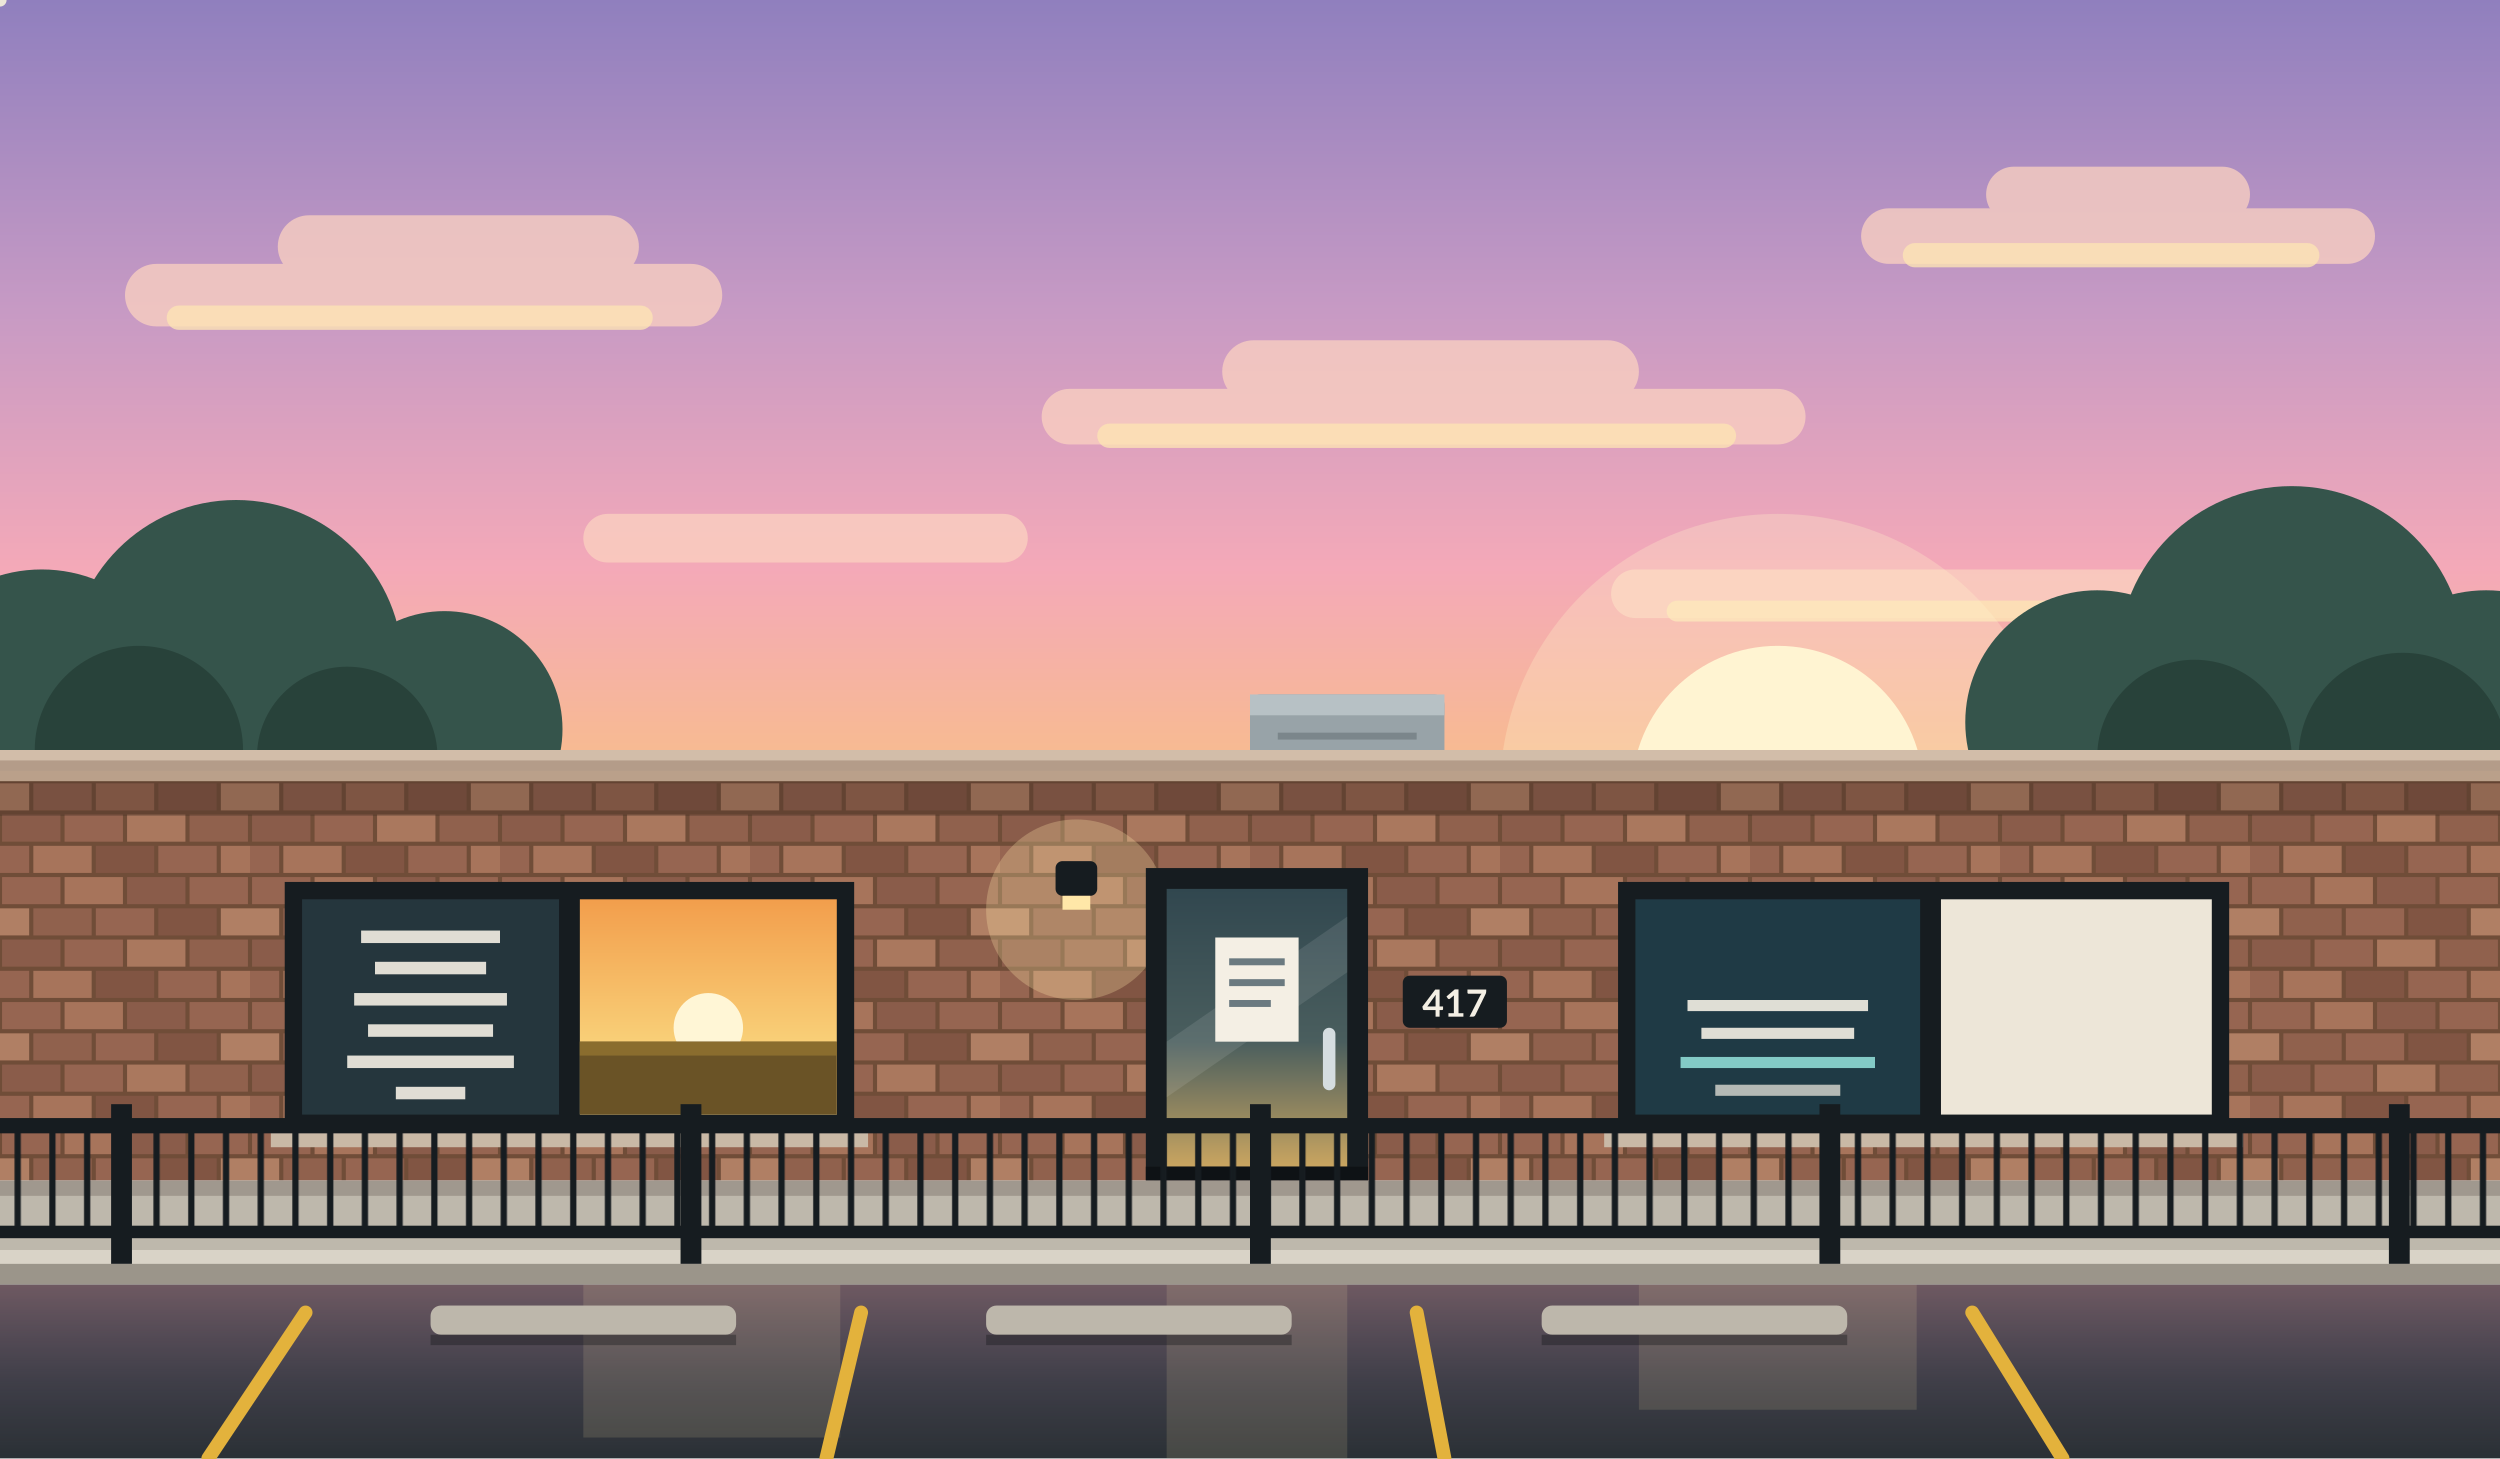
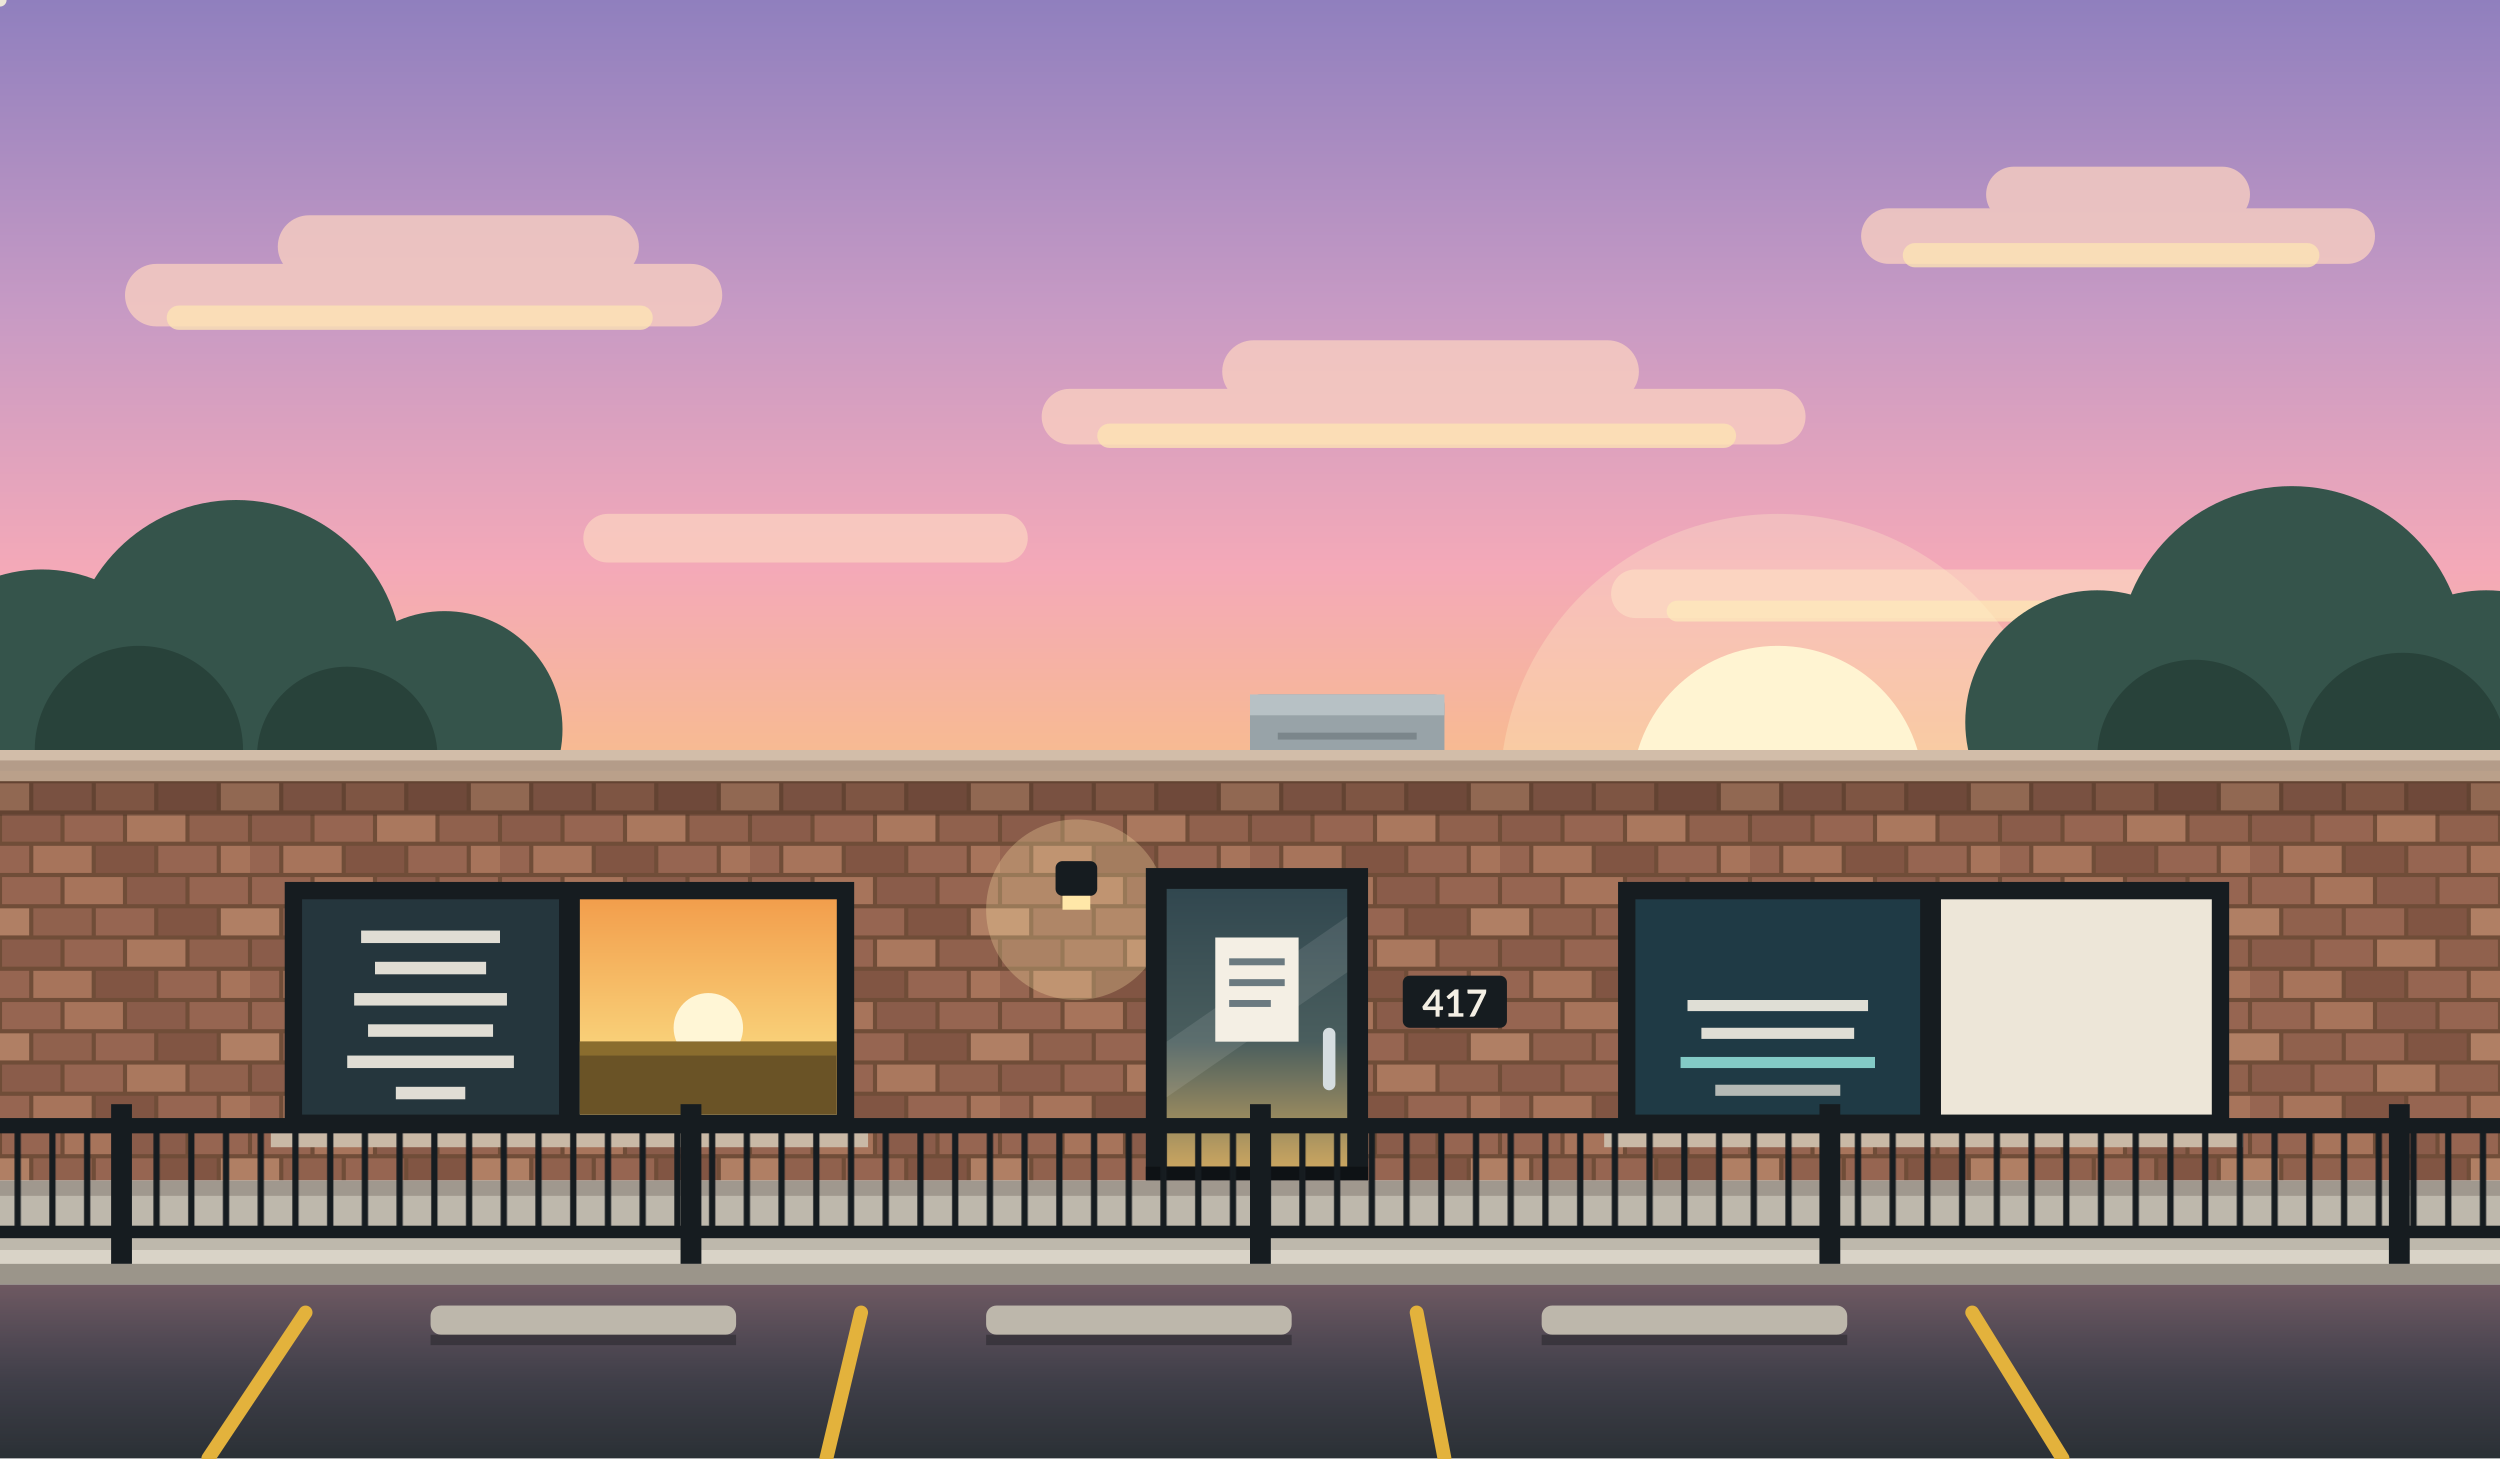
- <svg xmlns="http://www.w3.org/2000/svg" viewBox="0 0 360 210">
-   <defs>
+ <svg xmlns="http://www.w3.org/2000/svg" viewBox="0 0 360 210" version="1.1" id="svg120">
+   <defs id="defs35">
    <linearGradient id="sf-sky" x1="0" y1="0" x2="0" y2="1">
-       <stop offset="0" stop-color="#8F7FBE" />
-       <stop offset=".34" stop-color="#C79AC4" />
-       <stop offset=".62" stop-color="#F4A9B8" />
-       <stop offset=".86" stop-color="#F8BE8A" />
-       <stop offset="1" stop-color="#FAD9A0" />
+       <stop offset="0" stop-color="#8F7FBE" id="stop1" />
+       <stop offset=".34" stop-color="#C79AC4" id="stop2" />
+       <stop offset=".62" stop-color="#F4A9B8" id="stop3" />
+       <stop offset=".86" stop-color="#F8BE8A" id="stop4" />
+       <stop offset="1" stop-color="#FAD9A0" id="stop5" />
    </linearGradient>
    <linearGradient id="sf-photo" x1="0" y1="0" x2="0" y2="1">
-       <stop offset="0" stop-color="#F29E4C" />
-       <stop offset=".7" stop-color="#F9D27A" />
-       <stop offset="1" stop-color="#FCE7A8" />
+       <stop offset="0" stop-color="#F29E4C" id="stop6" />
+       <stop offset=".7" stop-color="#F9D27A" id="stop7" />
+       <stop offset="1" stop-color="#FCE7A8" id="stop8" />
    </linearGradient>
    <linearGradient id="sf-glass" x1="0" y1="0" x2="0" y2="1">
-       <stop offset="0" stop-color="#31474F" />
-       <stop offset=".55" stop-color="#4A5E5E" />
-       <stop offset="1" stop-color="#C9A560" />
+       <stop offset="0" stop-color="#31474F" id="stop9" />
+       <stop offset=".55" stop-color="#4A5E5E" id="stop10" />
+       <stop offset="1" stop-color="#C9A560" id="stop11" />
    </linearGradient>
    <linearGradient id="sf-wet" x1="0" y1="0" x2="0" y2="1">
-       <stop offset="0" stop-color="#F4A9B8" stop-opacity=".34" />
-       <stop offset=".6" stop-color="#C79AC4" stop-opacity=".12" />
-       <stop offset="1" stop-color="#C79AC4" stop-opacity="0" />
+       <stop offset="0" stop-color="#F4A9B8" stop-opacity=".34" id="stop12" />
+       <stop offset=".6" stop-color="#C79AC4" stop-opacity=".12" id="stop13" />
+       <stop offset="1" stop-color="#C79AC4" stop-opacity="0" id="stop14" />
    </linearGradient>
    <linearGradient id="sf-fade" x1="0" y1="0" x2="0" y2="1">
-       <stop offset="0" stop-color="#1F4552" stop-opacity="0" />
-       <stop offset="1" stop-color="#1F4552" />
+       <stop offset="0" stop-color="#1F4552" stop-opacity="0" id="stop15" />
+       <stop offset="1" stop-color="#1F4552" id="stop16" />
    </linearGradient>
    <pattern id="sf-brick" width="36" height="18" patternUnits="userSpaceOnUse">
-       <rect width="36" height="18" fill="#62402F" />
-       <g>
-         <rect x=".3" y=".3" width="8.4" height="3.9" fill="#8C5B4A" />
-         <rect x="9.3" y=".3" width="8.4" height="3.9" fill="#9E6B55" />
-         <rect x="18.3" y=".3" width="8.4" height="3.9" fill="#7E5142" />
-         <rect x="27.3" y=".3" width="8.4" height="3.9" fill="#8C5B4A" />
-         <rect x="-4.2" y="4.8" width="8.4" height="3.9" fill="#A9785F" />
-         <rect x="4.8" y="4.8" width="8.4" height="3.9" fill="#855646" />
-         <rect x="13.8" y="4.8" width="8.4" height="3.9" fill="#8C5B4A" />
-         <rect x="22.8" y="4.8" width="8.4" height="3.9" fill="#74493B" />
-         <rect x="31.8" y="4.8" width="8.4" height="3.9" fill="#A9785F" />
-         <rect x=".3" y="9.3" width="8.4" height="3.9" fill="#7E5142" />
-         <rect x="9.3" y="9.3" width="8.4" height="3.9" fill="#8C5B4A" />
-         <rect x="18.3" y="9.3" width="8.4" height="3.9" fill="#A27059" />
-         <rect x="27.3" y="9.3" width="8.4" height="3.9" fill="#855646" />
-         <rect x="-4.2" y="13.8" width="8.4" height="3.9" fill="#8C5B4A" />
-         <rect x="4.8" y="13.8" width="8.4" height="3.9" fill="#9E6B55" />
-         <rect x="13.8" y="13.8" width="8.4" height="3.9" fill="#74493B" />
-         <rect x="22.8" y="13.8" width="8.4" height="3.9" fill="#8C5B4A" />
-         <rect x="31.8" y="13.8" width="8.4" height="3.9" fill="#9E6B55" />
+       <rect width="36" height="18" fill="#62402F" id="rect16" />
+       <g id="g34">
+         <rect x=".3" y=".3" width="8.4" height="3.9" fill="#8C5B4A" id="rect17" />
+         <rect x="9.3" y=".3" width="8.4" height="3.9" fill="#9E6B55" id="rect18" />
+         <rect x="18.3" y=".3" width="8.4" height="3.9" fill="#7E5142" id="rect19" />
+         <rect x="27.3" y=".3" width="8.4" height="3.9" fill="#8C5B4A" id="rect20" />
+         <rect x="-4.2" y="4.8" width="8.4" height="3.9" fill="#A9785F" id="rect21" />
+         <rect x="4.8" y="4.8" width="8.4" height="3.9" fill="#855646" id="rect22" />
+         <rect x="13.8" y="4.8" width="8.4" height="3.9" fill="#8C5B4A" id="rect23" />
+         <rect x="22.8" y="4.8" width="8.4" height="3.9" fill="#74493B" id="rect24" />
+         <rect x="31.8" y="4.8" width="8.4" height="3.9" fill="#A9785F" id="rect25" />
+         <rect x=".3" y="9.3" width="8.4" height="3.9" fill="#7E5142" id="rect26" />
+         <rect x="9.3" y="9.3" width="8.4" height="3.9" fill="#8C5B4A" id="rect27" />
+         <rect x="18.3" y="9.3" width="8.4" height="3.9" fill="#A27059" id="rect28" />
+         <rect x="27.3" y="9.3" width="8.4" height="3.9" fill="#855646" id="rect29" />
+         <rect x="-4.2" y="13.8" width="8.4" height="3.9" fill="#8C5B4A" id="rect30" />
+         <rect x="4.8" y="13.8" width="8.4" height="3.9" fill="#9E6B55" id="rect31" />
+         <rect x="13.8" y="13.8" width="8.4" height="3.9" fill="#74493B" id="rect32" />
+         <rect x="22.8" y="13.8" width="8.4" height="3.9" fill="#8C5B4A" id="rect33" />
+         <rect x="31.8" y="13.8" width="8.4" height="3.9" fill="#9E6B55" id="rect34" />
      </g>
    </pattern>
    <pattern id="sf-rails" width="5" height="16" patternUnits="userSpaceOnUse">
-       <rect x="2.1" width=".9" height="16" fill="#161C20" />
+       <rect x="2.1" width=".9" height="16" fill="#161C20" id="rect35" />
    </pattern>
  </defs>
-   <rect width="360" height="132" fill="url(#sf-sky)" />
-   <g fill="#FBD2C0" opacity=".75">
-     <rect x="18" y="38" width="86" height="9" rx="4.500" />
-     <rect x="40" y="31" width="52" height="9" rx="4.500" />
-     <rect x="150" y="56" width="110" height="8" rx="4" />
-     <rect x="176" y="49" width="60" height="9" rx="4.500" />
-     <rect x="268" y="30" width="74" height="8" rx="4" />
-     <rect x="286" y="24" width="38" height="8" rx="4" />
-     <rect x="84" y="74" width="64" height="7" rx="3.500" />
-     <rect x="232" y="82" width="92" height="7" rx="3.500" />
+   <rect width="360" height="132" fill="url(#sf-sky)" id="rect36" />
+   <g fill="#FBD2C0" opacity=".75" id="g44">
+     <rect x="18" y="38" width="86" height="9" rx="4.500" id="rect37" />
+     <rect x="40" y="31" width="52" height="9" rx="4.500" id="rect38" />
+     <rect x="150" y="56" width="110" height="8" rx="4" id="rect39" />
+     <rect x="176" y="49" width="60" height="9" rx="4.500" id="rect40" />
+     <rect x="268" y="30" width="74" height="8" rx="4" id="rect41" />
+     <rect x="286" y="24" width="38" height="8" rx="4" id="rect42" />
+     <rect x="84" y="74" width="64" height="7" rx="3.500" id="rect43" />
+     <rect x="232" y="82" width="92" height="7" rx="3.500" id="rect44" />
  </g>
-   <g fill="#FCE3B4" opacity=".8">
-     <rect x="24" y="44" width="70" height="3.500" rx="1.750" />
-     <rect x="158" y="61" width="92" height="3.500" rx="1.750" />
-     <rect x="274" y="35" width="60" height="3.500" rx="1.750" />
-     <rect x="240" y="86.500" width="76" height="3" rx="1.500" />
+   <g fill="#FCE3B4" opacity=".8" id="g48">
+     <rect x="24" y="44" width="70" height="3.500" rx="1.750" id="rect45" />
+     <rect x="158" y="61" width="92" height="3.500" rx="1.750" id="rect46" />
+     <rect x="274" y="35" width="60" height="3.500" rx="1.750" id="rect47" />
+     <rect x="240" y="86.500" width="76" height="3" rx="1.500" id="rect48" />
  </g>
-   <circle cx="256" cy="114" r="40" fill="#FFF1C9" opacity=".3" />
-   <circle cx="256" cy="114" r="21" fill="#FFF4D2" />
-   <g fill="#35544B">
-     <circle cx="6" cy="103" r="21" />
-     <circle cx="34" cy="96" r="24" />
-     <circle cx="64" cy="105" r="17" />
-     <circle cx="302" cy="104" r="19" />
-     <circle cx="330" cy="95" r="25" />
-     <circle cx="358" cy="105" r="20" />
+   <circle cx="256" cy="114" r="40" fill="#FFF1C9" opacity=".3" id="circle48" />
+   <circle cx="256" cy="114" r="21" fill="#FFF4D2" id="circle49" />
+   <g fill="#35544B" id="g55">
+     <circle cx="6" cy="103" r="21" id="circle50" />
+     <circle cx="34" cy="96" r="24" id="circle51" />
+     <circle cx="64" cy="105" r="17" id="circle52" />
+     <circle cx="302" cy="104" r="19" id="circle53" />
+     <circle cx="330" cy="95" r="25" id="circle54" />
+     <circle cx="358" cy="105" r="20" id="circle55" />
  </g>
-   <g fill="#28423A">
-     <circle cx="20" cy="108" r="15" />
-     <circle cx="50" cy="109" r="13" />
-     <circle cx="316" cy="109" r="14" />
-     <circle cx="346" cy="109" r="15" />
+   <g fill="#28423A" id="g59">
+     <circle cx="20" cy="108" r="15" id="circle56" />
+     <circle cx="50" cy="109" r="13" id="circle57" />
+     <circle cx="316" cy="109" r="14" id="circle58" />
+     <circle cx="346" cy="109" r="15" id="circle59" />
  </g>
-   <rect x="180" y="100" width="28" height="11" rx="1.500" fill="#98A3A8" />
-   <rect x="180" y="100" width="28" height="3" fill="#B7C1C5" />
-   <path d="M184 106h20M184 108.500h20" stroke="#7B868B" stroke-width="1" />
-   <rect x="0" y="111" width="360" height="59" fill="url(#sf-brick)" />
-   <rect x="0" y="108" width="360" height="4.500" fill="#B49C89" />
-   <rect x="0" y="108" width="360" height="1.500" fill="#D2BDA9" />
-   <rect x="0" y="112.500" width="360" height="5" fill="#2A1A14" opacity=".28" />
-   <rect x="0" y="111" width="360" height="59" fill="#F8BE8A" opacity=".1" />
-   <rect x="41" y="127" width="82" height="36" fill="#161C20" />
-   <rect x="43.500" y="129.500" width="37" height="31" fill="#25363D" />
-   <g fill="#F4EFE4" opacity=".9">
-     <rect x="52" y="134" width="20" height="1.800" />
-     <rect x="54" y="138.500" width="16" height="1.800" />
-     <rect x="51" y="143" width="22" height="1.800" />
-     <rect x="53" y="147.500" width="18" height="1.800" />
-     <rect x="50" y="152" width="24" height="1.800" />
-     <rect x="57" y="156.500" width="10" height="1.800" />
+   <rect x="180" y="100" width="28" height="11" rx="1.500" fill="#98A3A8" id="rect59" />
+   <rect x="180" y="100" width="28" height="3" fill="#B7C1C5" id="rect60" />
+   <path d="M184 106h20M184 108.500h20" stroke="#7B868B" stroke-width="1" id="path60" />
+   <rect x="0" y="111" width="360" height="59" fill="url(#sf-brick)" id="rect61" />
+   <rect x="0" y="108" width="360" height="4.500" fill="#B49C89" id="rect62" />
+   <rect x="0" y="108" width="360" height="1.500" fill="#D2BDA9" id="rect63" />
+   <rect x="0" y="112.500" width="360" height="5" fill="#2A1A14" opacity=".28" id="rect64" />
+   <rect x="0" y="111" width="360" height="59" fill="#F8BE8A" opacity=".1" id="rect65" />
+   <rect x="41" y="127" width="82" height="36" fill="#161C20" id="rect66" />
+   <rect x="43.500" y="129.500" width="37" height="31" fill="#25363D" id="rect67" />
+   <g fill="#F4EFE4" opacity=".9" id="g73">
+     <rect x="52" y="134" width="20" height="1.800" id="rect68" />
+     <rect x="54" y="138.500" width="16" height="1.800" id="rect69" />
+     <rect x="51" y="143" width="22" height="1.800" id="rect70" />
+     <rect x="53" y="147.500" width="18" height="1.800" id="rect71" />
+     <rect x="50" y="152" width="24" height="1.800" id="rect72" />
+     <rect x="57" y="156.500" width="10" height="1.800" id="rect73" />
  </g>
-   <rect x="83.500" y="129.500" width="37" height="31" fill="url(#sf-photo)" />
-   <circle cx="102" cy="148" r="5" fill="#FFF6D6" />
-   <rect x="83.500" y="150" width="37" height="10.500" fill="#6A5326" />
-   <rect x="83.500" y="150" width="37" height="2" fill="#8A6D2E" />
-   <rect x="39" y="163" width="86" height="2.200" fill="#C9B9A6" />
-   <circle cx="155" cy="131" r="13" fill="#FFE7A8" opacity=".28" />
-   <rect x="152" y="124" width="6" height="5" rx="1" fill="#161C20" />
-   <rect x="153" y="129" width="4" height="2" fill="#FFE7A8" />
-   <rect x="165" y="125" width="32" height="45" fill="#161C20" />
-   <rect x="168" y="128" width="26" height="40" fill="url(#sf-glass)" />
-   <path d="M168 150l26-18v8l-26 18z" fill="#FFFFFF" opacity=".1" />
-   <rect x="175" y="135" width="12" height="15" fill="#F4EFE4" />
-   <path d="M177 138.500h8M177 141.500h8M177 144.500h6" stroke="#6B7A80" stroke-width="1" />
-   <rect x="190.500" y="148" width="1.800" height="9" rx=".9" fill="#D5DDE0" />
-   <rect x="165" y="168" width="32" height="2" fill="#0E1215" />
-   <rect x="202" y="140.500" width="15" height="7.500" rx="1" fill="#161C20" />
-   <text x="209.500" y="146.400" text-anchor="middle" font-family="Lato, Arial, sans-serif" font-weight="700" font-size="5.400" fill="#F4EFE4">417</text>
-   <rect x="233" y="127" width="88" height="36" fill="#161C20" />
-   <rect x="235.500" y="129.500" width="41" height="31" fill="#1F3A45" />
-   <path transform="translate(241 132.200) scale(0.226)" data-wordmark="" d="" fill="#FAF7F2" />
-   <g fill="#F4EFE4" opacity=".9">
-     <rect x="243" y="144" width="26" height="1.600" />
-     <rect x="245" y="148" width="22" height="1.600" />
+   <rect x="83.500" y="129.500" width="37" height="31" fill="url(#sf-photo)" id="rect74" />
+   <circle cx="102" cy="148" r="5" fill="#FFF6D6" id="circle74" />
+   <rect x="83.500" y="150" width="37" height="10.500" fill="#6A5326" id="rect75" />
+   <rect x="83.500" y="150" width="37" height="2" fill="#8A6D2E" id="rect76" />
+   <rect x="39" y="163" width="86" height="2.200" fill="#C9B9A6" id="rect77" />
+   <circle cx="155" cy="131" r="13" fill="#FFE7A8" opacity=".28" id="circle77" />
+   <rect x="152" y="124" width="6" height="5" rx="1" fill="#161C20" id="rect78" />
+   <rect x="153" y="129" width="4" height="2" fill="#FFE7A8" id="rect79" />
+   <rect x="165" y="125" width="32" height="45" fill="#161C20" id="rect80" />
+   <rect x="168" y="128" width="26" height="40" fill="url(#sf-glass)" id="rect81" />
+   <path d="M168 150l26-18v8l-26 18z" fill="#FFFFFF" opacity=".1" id="path81" />
+   <rect x="175" y="135" width="12" height="15" fill="#F4EFE4" id="rect82" />
+   <path d="M177 138.500h8M177 141.500h8M177 144.500h6" stroke="#6B7A80" stroke-width="1" id="path82" />
+   <rect x="190.500" y="148" width="1.800" height="9" rx=".9" fill="#D5DDE0" id="rect83" />
+   <rect x="165" y="168" width="32" height="2" fill="#0E1215" id="rect84" />
+   <rect x="202" y="140.500" width="15" height="7.500" rx="1" fill="#161C20" id="rect85" />
+   <text x="209.500" y="146.400" text-anchor="middle" font-family="Lato, Arial, sans-serif" font-weight="700" font-size="5.400" fill="#F4EFE4" id="text85">417</text>
+   <rect x="233" y="127" width="88" height="36" fill="#161C20" id="rect86" />
+   <rect x="235.500" y="129.500" width="41" height="31" fill="#1F3A45" id="rect87" />
+   <path transform="translate(241 132.200) scale(0.226)" data-wordmark="" d="" fill="#FAF7F2" id="path87" />
+   <g fill="#F4EFE4" opacity=".9" id="g89">
+     <rect x="243" y="144" width="26" height="1.600" id="rect88" />
+     <rect x="245" y="148" width="22" height="1.600" id="rect89" />
  </g>
-   <rect x="242" y="152.200" width="28" height="1.600" fill="#8ED9D4" opacity=".9" />
-   <rect x="247" y="156.200" width="18" height="1.600" fill="#F4EFE4" opacity=".7" />
-   <rect x="279.500" y="129.500" width="39" height="31" fill="#EDE6D8" />
-   <g fill="#A65342">{% for i in range(0, 13, 2) %}<rect x="279.500" y="{{ (129.5 + i * 31 / 13) | round(2) }}" width="39" height="{{ (31 / 13) | round(3) }}" />{% endfor %}</g>
-   <rect x="279.500" y="129.500" width="17" height="{{ (7 * 31 / 13) | round(2) }}" fill="#2B4664" />
-   <g fill="#EDE6D8">{% for r in range(1, 6) %}{% for k in range(1, 6) %}{% if (r + k) % 2 == 0 %}<circle cx="{{ (279.5 + 17 * k / 6) | round(2) }}" cy="{{ (129.5 + (7 * 31 / 13) * r / 6) | round(2) }}" r=".95" />{% endif %}{% endfor %}{% endfor %}</g>
-   <rect x="231" y="163" width="92" height="2.200" fill="#C9B9A6" />
-   <rect x="0" y="170" width="360" height="12" fill="#BEB8AC" />
-   <rect x="0" y="170" width="360" height="2.200" fill="#2A1A14" opacity=".2" />
-   <rect x="0" y="180" width="360" height="2" fill="#D9D3C7" />
-   <rect x="0" y="162" width="360" height="16" fill="url(#sf-rails)" />
-   <rect x="0" y="161" width="360" height="2.200" fill="#161C20" />
-   <rect x="0" y="176.500" width="360" height="1.800" fill="#161C20" />
-   <g fill="#161C20">
-     <rect x="16" y="159" width="3" height="23" />
-     <rect x="98" y="159" width="3" height="23" />
-     <rect x="180" y="159" width="3" height="23" />
-     <rect x="262" y="159" width="3" height="23" />
-     <rect x="344" y="159" width="3" height="23" />
+   <rect x="242" y="152.200" width="28" height="1.600" fill="#8ED9D4" opacity=".9" id="rect90" />
+   <rect x="247" y="156.200" width="18" height="1.600" fill="#F4EFE4" opacity=".7" id="rect91" />
+   <rect x="279.500" y="129.500" width="39" height="31" fill="#EDE6D8" id="rect92" />
+   <g fill="#A65342" id="g93">{% for i in range(0, 13, 2) %}<rect x="279.500" y="{{ (129.5 + i * 31 / 13) | round(2) }}" width="39" height="{{ (31 / 13) | round(3) }}" id="rect93" />
+ {% endfor %}</g>
+   <rect x="279.500" y="129.500" width="17" height="{{ (7 * 31 / 13) | round(2) }}" fill="#2B4664" id="rect94" />
+   <g fill="#EDE6D8" id="g94">{% for r in range(1, 6) %}{% for k in range(1, 6) %}{% if (r + k) % 2 == 0 %}<circle cx="{{ (279.5 + 17 * k / 6) | round(2) }}" cy="{{ (129.5 + (7 * 31 / 13) * r / 6) | round(2) }}" r=".95" id="circle94" />
+ {% endif %}{% endfor %}{% endfor %}</g>
+   <rect x="231" y="163" width="92" height="2.200" fill="#C9B9A6" id="rect95" />
+   <rect x="0" y="170" width="360" height="12" fill="#BEB8AC" id="rect96" />
+   <rect x="0" y="170" width="360" height="2.200" fill="#2A1A14" opacity=".2" id="rect97" />
+   <rect x="0" y="180" width="360" height="2" fill="#D9D3C7" id="rect98" />
+   <rect x="0" y="162" width="360" height="16" fill="url(#sf-rails)" id="rect99" />
+   <rect x="0" y="161" width="360" height="2.200" fill="#161C20" id="rect100" />
+   <rect x="0" y="176.500" width="360" height="1.800" fill="#161C20" id="rect101" />
+   <g fill="#161C20" id="g106">
+     <rect x="16" y="159" width="3" height="23" id="rect102" />
+     <rect x="98" y="159" width="3" height="23" id="rect103" />
+     <rect x="180" y="159" width="3" height="23" id="rect104" />
+     <rect x="262" y="159" width="3" height="23" id="rect105" />
+     <rect x="344" y="159" width="3" height="23" id="rect106" />
  </g>
-   <rect x="0" y="182" width="360" height="3" fill="#9B958A" />
-   <rect x="0" y="185" width="360" height="25" fill="#2A3035" />
-   <rect x="0" y="185" width="360" height="25" fill="url(#sf-wet)" />
-   <g fill="#FFE7A8" opacity=".13">
-     <rect x="84" y="185" width="37" height="22" />
-     <rect x="168" y="185" width="26" height="25" />
-     <rect x="236" y="185" width="40" height="18" />
+   <rect x="0" y="182" width="360" height="3" fill="#9B958A" id="rect107" />
+   <rect x="0" y="185" width="360" height="25" fill="#2A3035" id="rect108" />
+   <rect x="0" y="185" width="360" height="25" fill="url(#sf-wet)" id="rect109" />
+   <g stroke="#E3B23C" stroke-width="2" stroke-linecap="round" id="g115">
+     <path d="M44 189L30 210" id="path112" />
+     <path d="M124 189l-5 21" id="path113" />
+     <path d="M204 189l4 21" id="path114" />
+     <path d="M284 189l13 21" id="path115" />
  </g>
-   <g stroke="#E3B23C" stroke-width="2" stroke-linecap="round">
-     <path d="M44 189L30 210" />
-     <path d="M124 189l-5 21" />
-     <path d="M204 189l4 21" />
-     <path d="M284 189l13 21" />
+   <g fill="#BDB7AB" id="g117">
+     <rect x="62" y="188" width="44" height="4.200" rx="1.500" id="rect115" />
+     <rect x="142" y="188" width="44" height="4.200" rx="1.500" id="rect116" />
+     <rect x="222" y="188" width="44" height="4.200" rx="1.500" id="rect117" />
  </g>
-   <g fill="#BDB7AB">
-     <rect x="62" y="188" width="44" height="4.200" rx="1.500" />
-     <rect x="142" y="188" width="44" height="4.200" rx="1.500" />
-     <rect x="222" y="188" width="44" height="4.200" rx="1.500" />
-   </g>
-   <g fill="#0E1215" opacity=".35">
-     <rect x="62" y="192.200" width="44" height="1.500" />
-     <rect x="142" y="192.200" width="44" height="1.500" />
-     <rect x="222" y="192.200" width="44" height="1.500" />
+   <g fill="#0E1215" opacity=".35" id="g120">
+     <rect x="62" y="192.200" width="44" height="1.500" id="rect118" />
+     <rect x="142" y="192.200" width="44" height="1.500" id="rect119" />
+     <rect x="222" y="192.200" width="44" height="1.500" id="rect120" />
  </g>
</svg>
